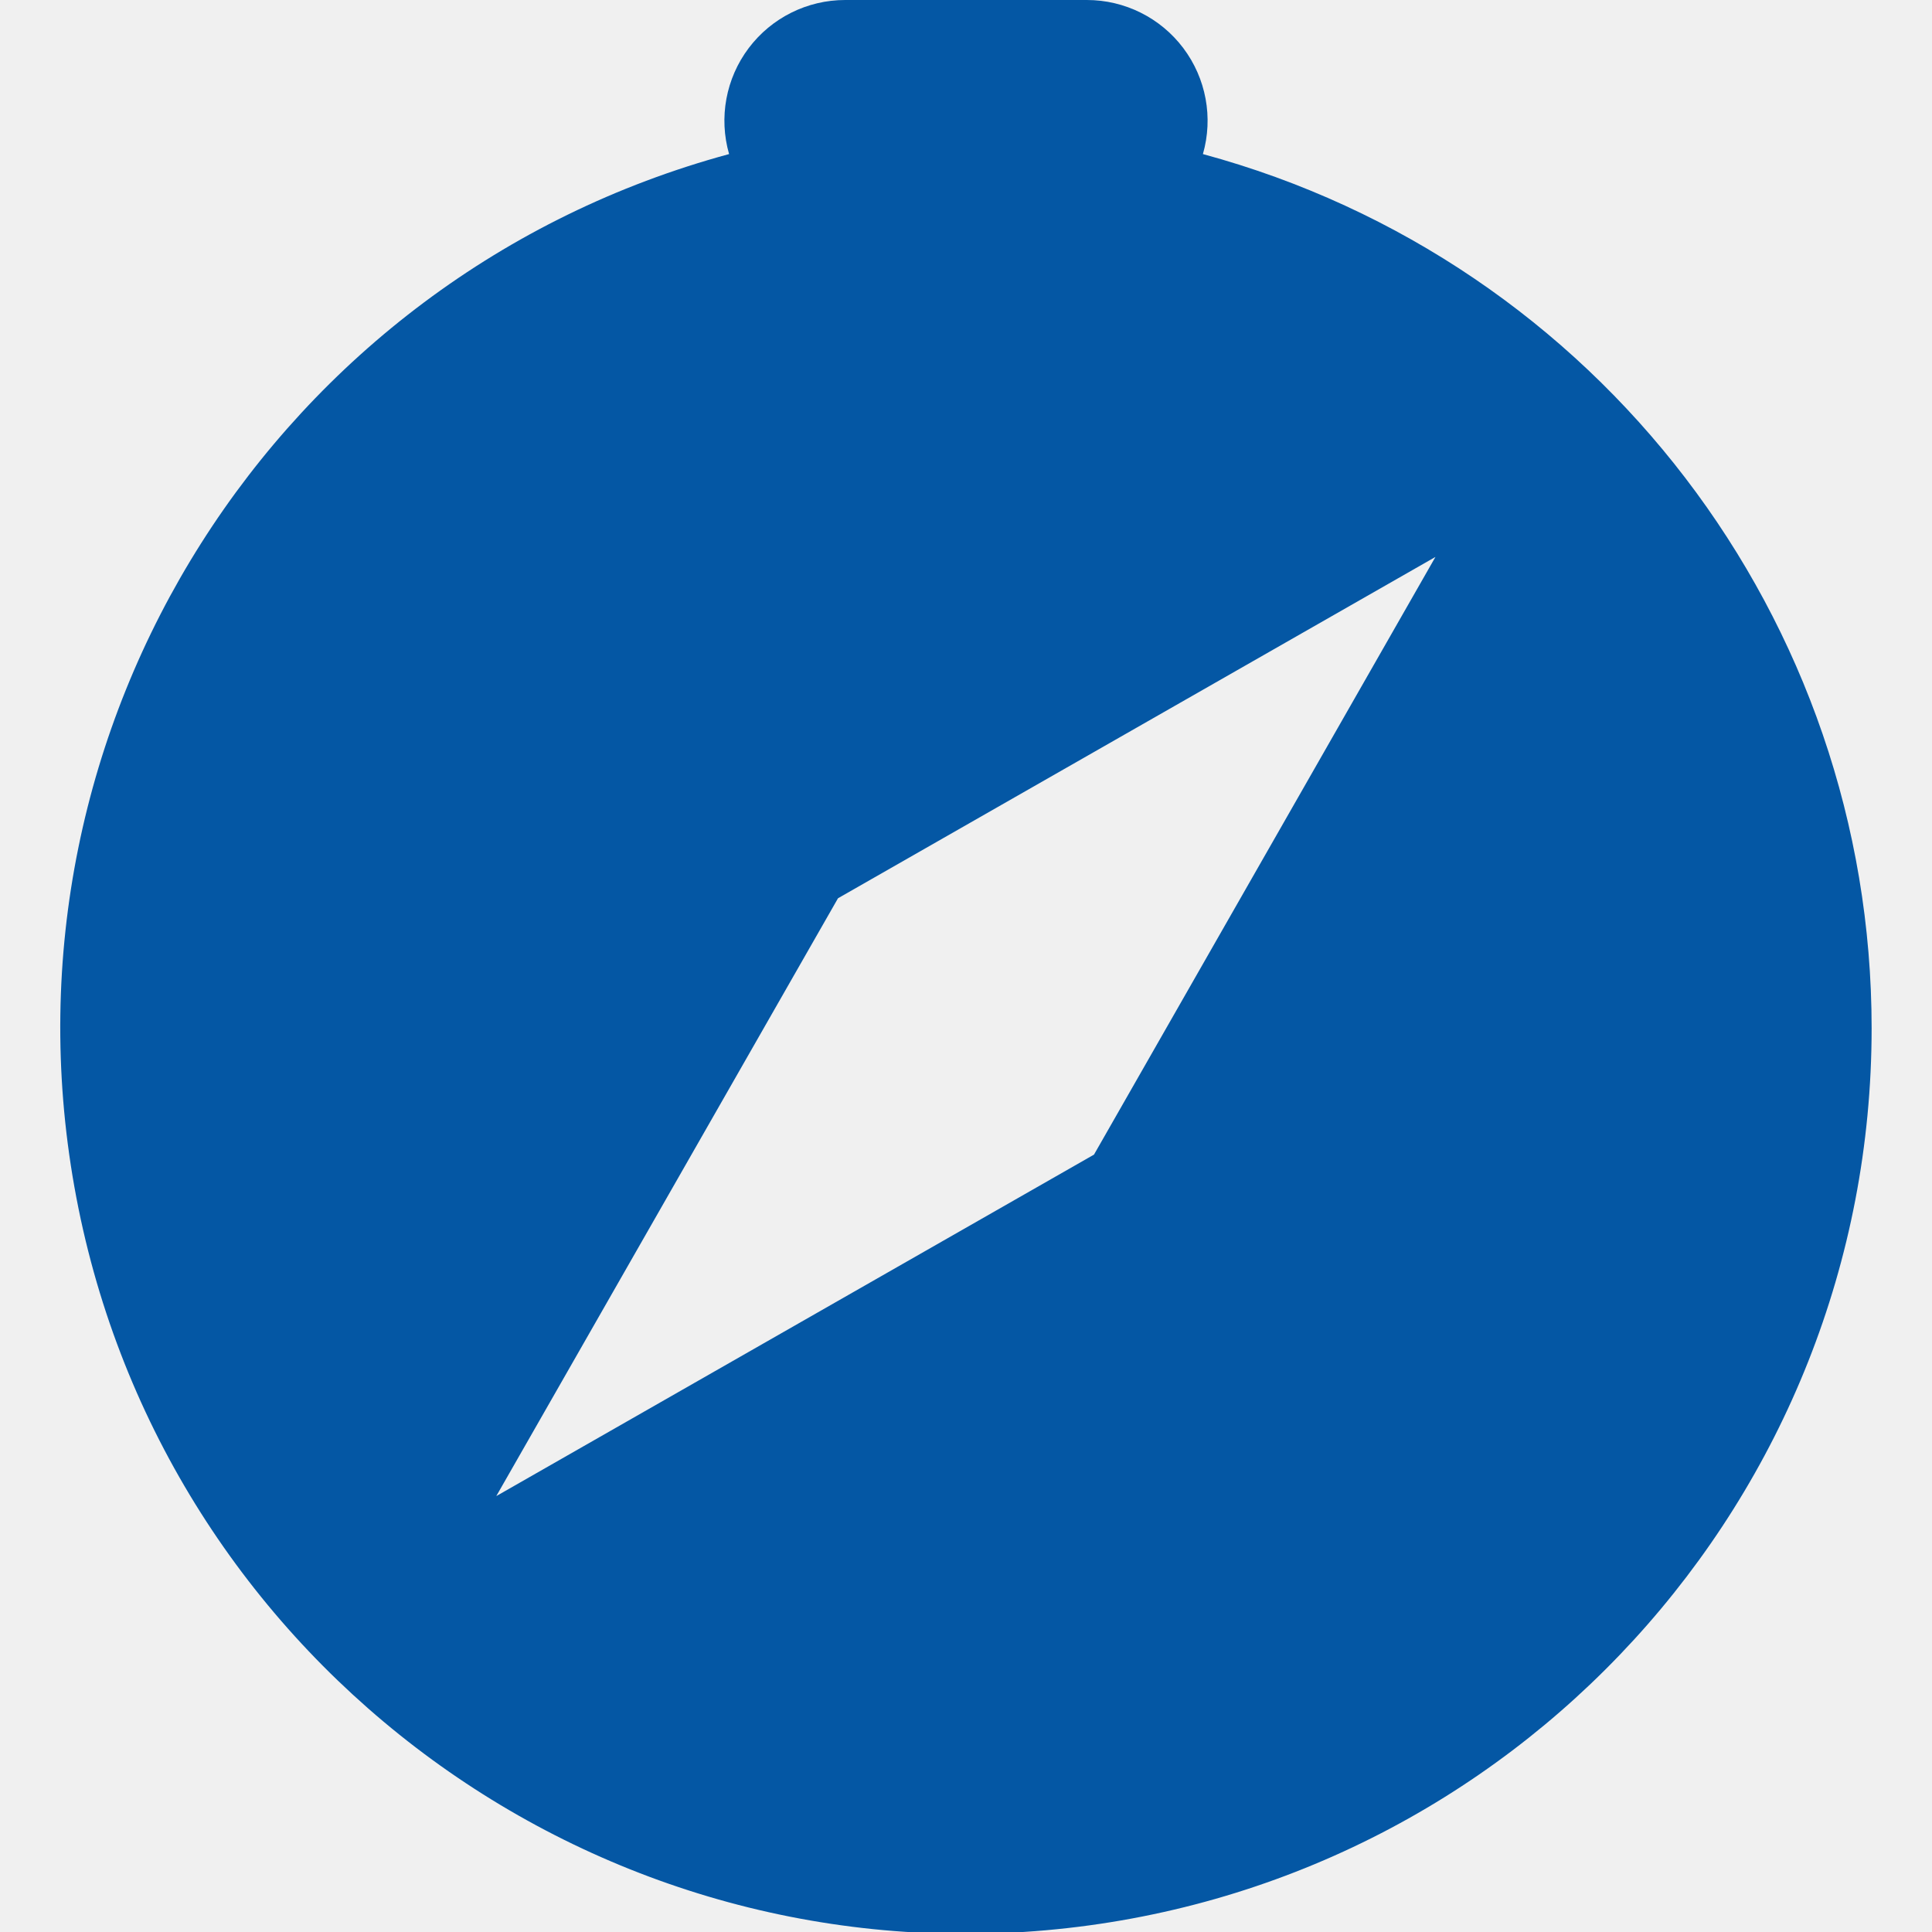
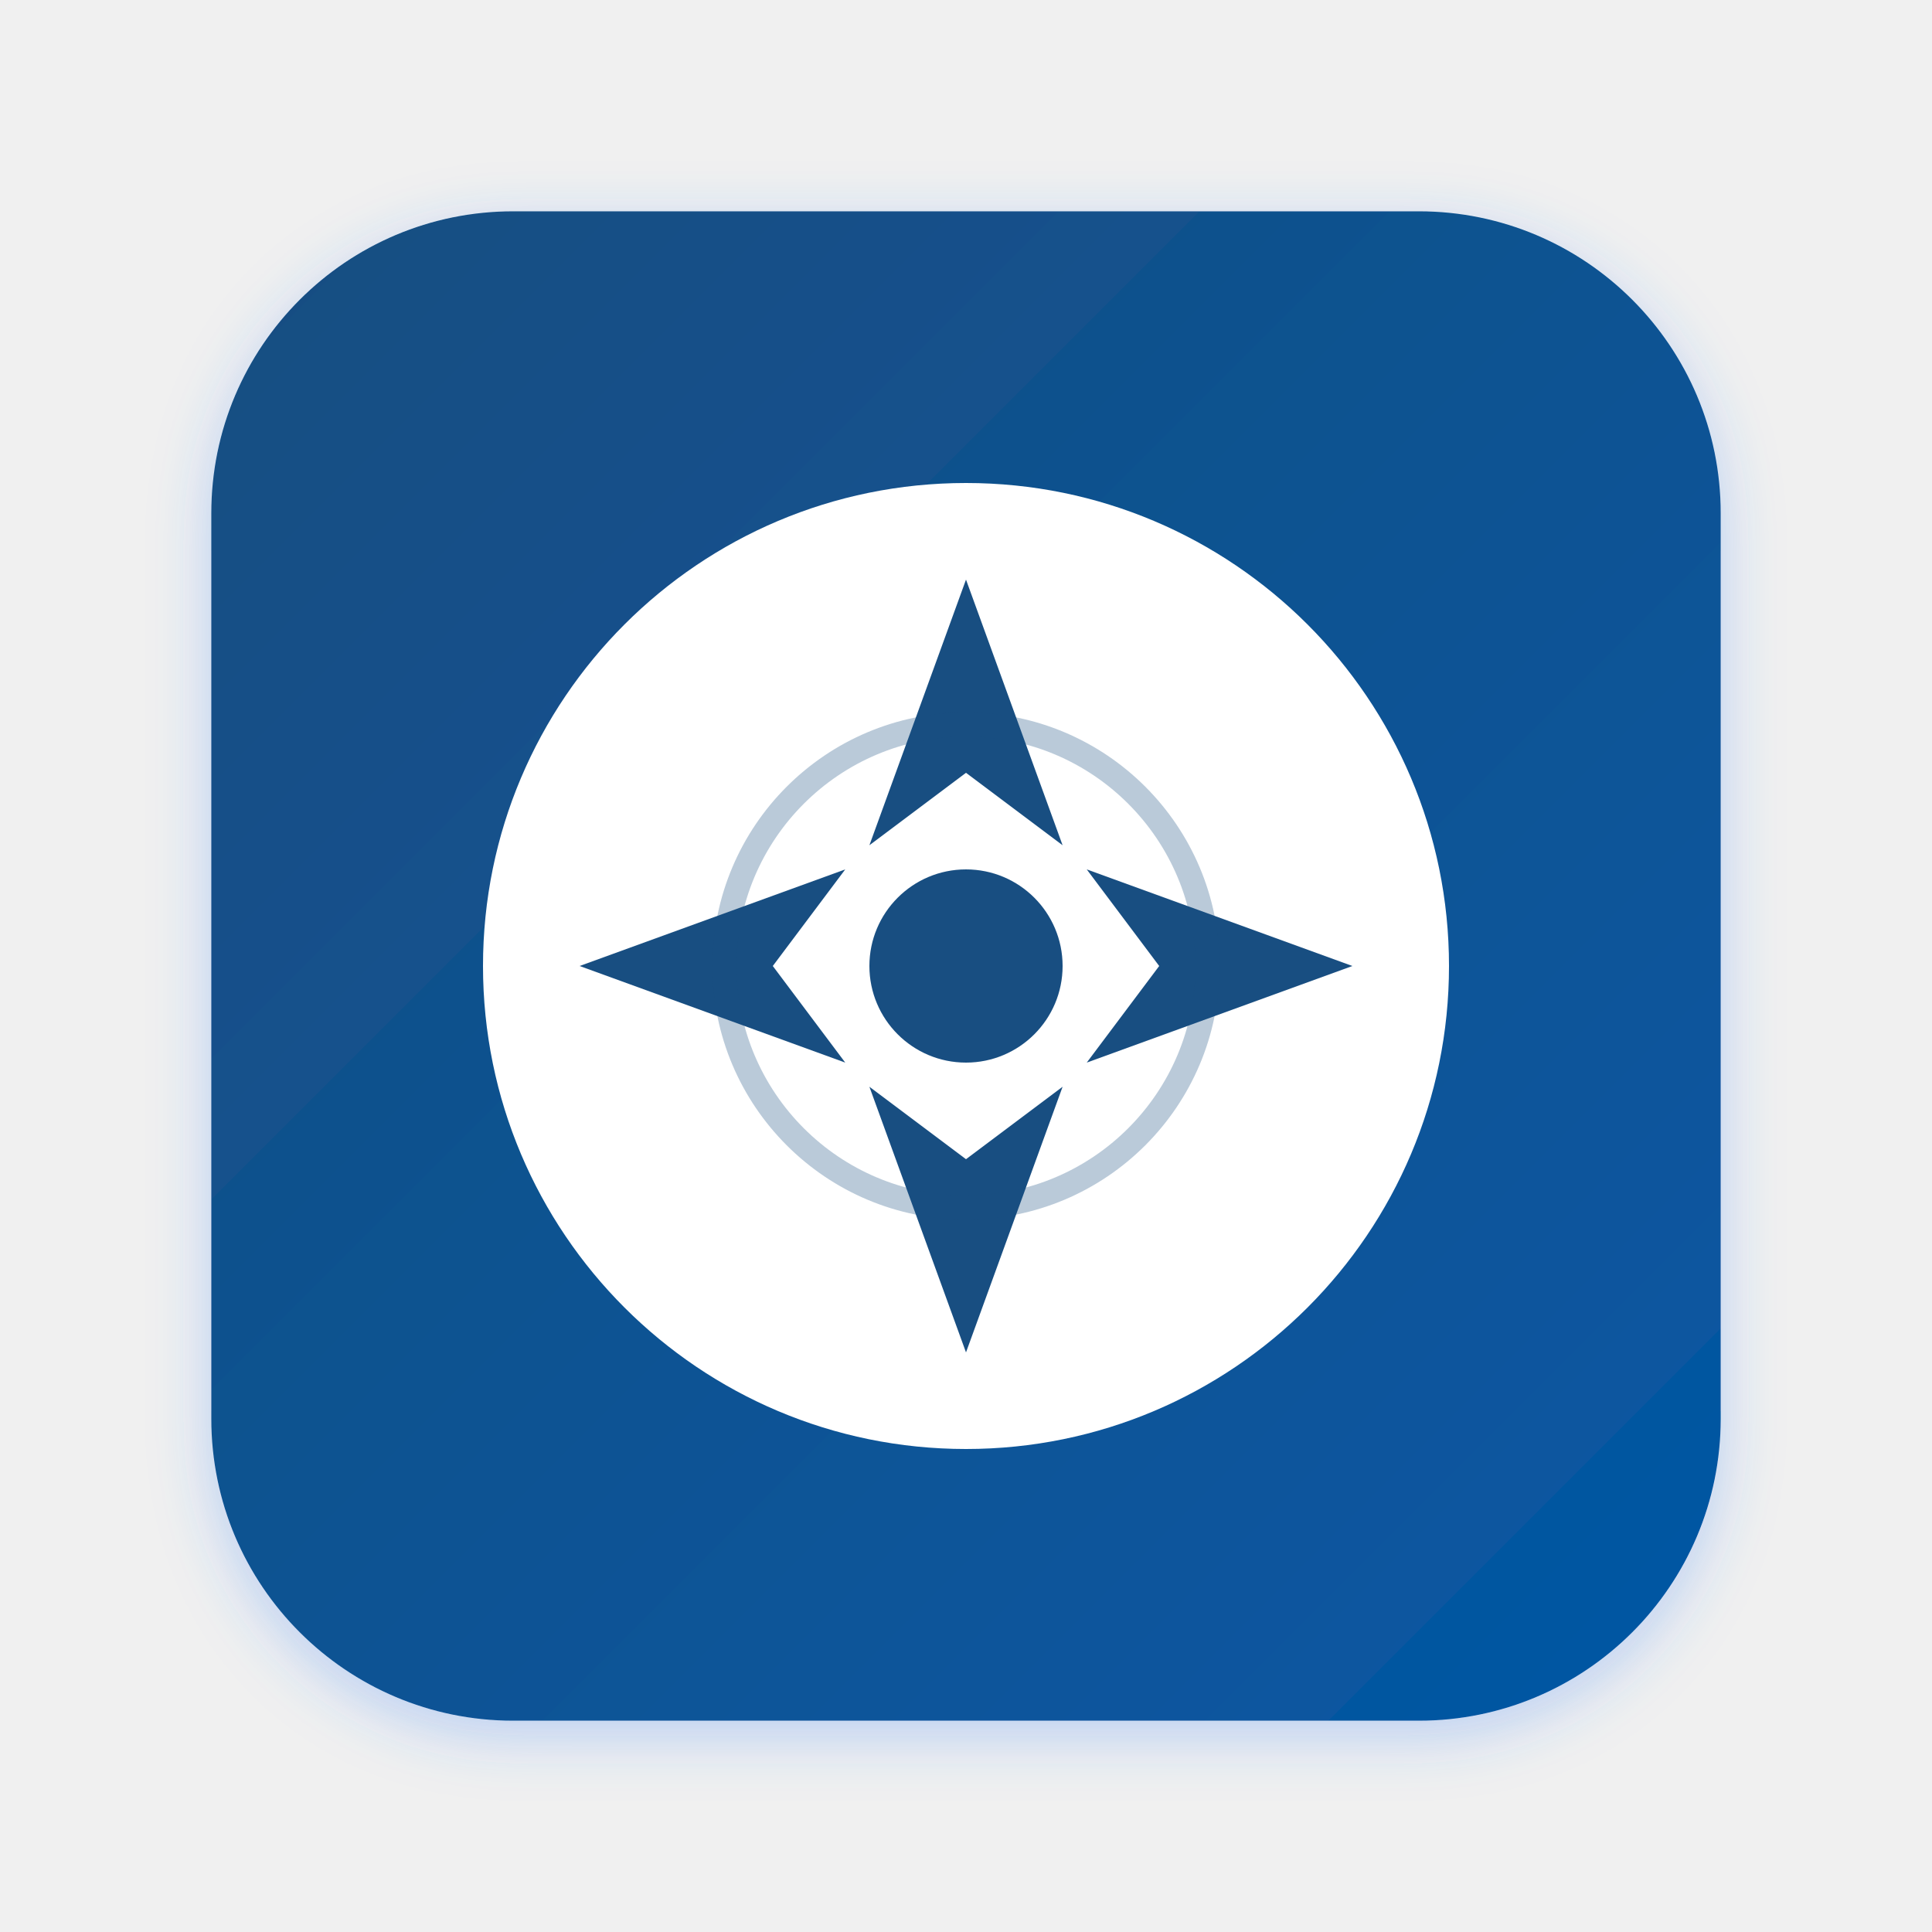
- <svg xmlns="http://www.w3.org/2000/svg" width="16" height="16" fill="#0457a4" class="bi bi-compass-fill" viewBox="0 0 16 16">
-   <path d="M15.5 8.516a7.5 7.5 0 1 1-9.462-7.24A1 1 0 0 1 7 0h2a1 1 0 0 1 .962 1.276 7.5 7.5 0 0 1 5.538 7.24m-3.61-3.905L6.94 7.439 4.11 12.39l4.95-2.828 2.828-4.95z" />
+ <svg xmlns="http://www.w3.org/2000/svg" width="512" height="512" viewBox="0 0 512 512" fill="none">
+   <defs>
+     <linearGradient id="violetGradient" x1="0%" y1="0%" x2="100%" y2="100%">
+       <stop offset="0%" style="stop-color:#184e81;stop-opacity:1" />
+       <stop offset="100%" style="stop-color:#0457a4;stop-opacity:1" />
+     </linearGradient>
+     <filter id="shadow" x="-20%" y="-20%" width="140%" height="140%">
+       <feDropShadow dx="0" dy="4" stdDeviation="8" flood-color="#3b82f6" flood-opacity="0.3" />
+     </filter>
+   </defs>
+   <rect x="56" y="56" width="400" height="400" rx="80" fill="url(#violetGradient)" filter="url(#shadow)" />
+   <g transform="translate(256, 256) scale(3.2)">
+     <circle cx="0" cy="0" r="40" fill="white" />
+     <path d="M0 -32 L8 -10 L0 -16 L-8 -10 L0 -32" fill="#184e81" />
+     <path d="M0 32 L8 10 L0 16 L-8 10 L0 32" fill="#184e81" />
+     <path d="M32 0 L10 -8 L16 0 L10 8 L32 0" fill="#184e81" />
+     <path d="M-32 0 L-10 8 L-16 0 L-10 -8 L-32 0" fill="#184e81" />
+     <circle cx="0" cy="0" r="8" fill="#184e81" />
+     <circle cx="0" cy="0" r="20" fill="none" stroke="#184e81" stroke-width="2" stroke-opacity="0.3" />
+   </g>
</svg>
